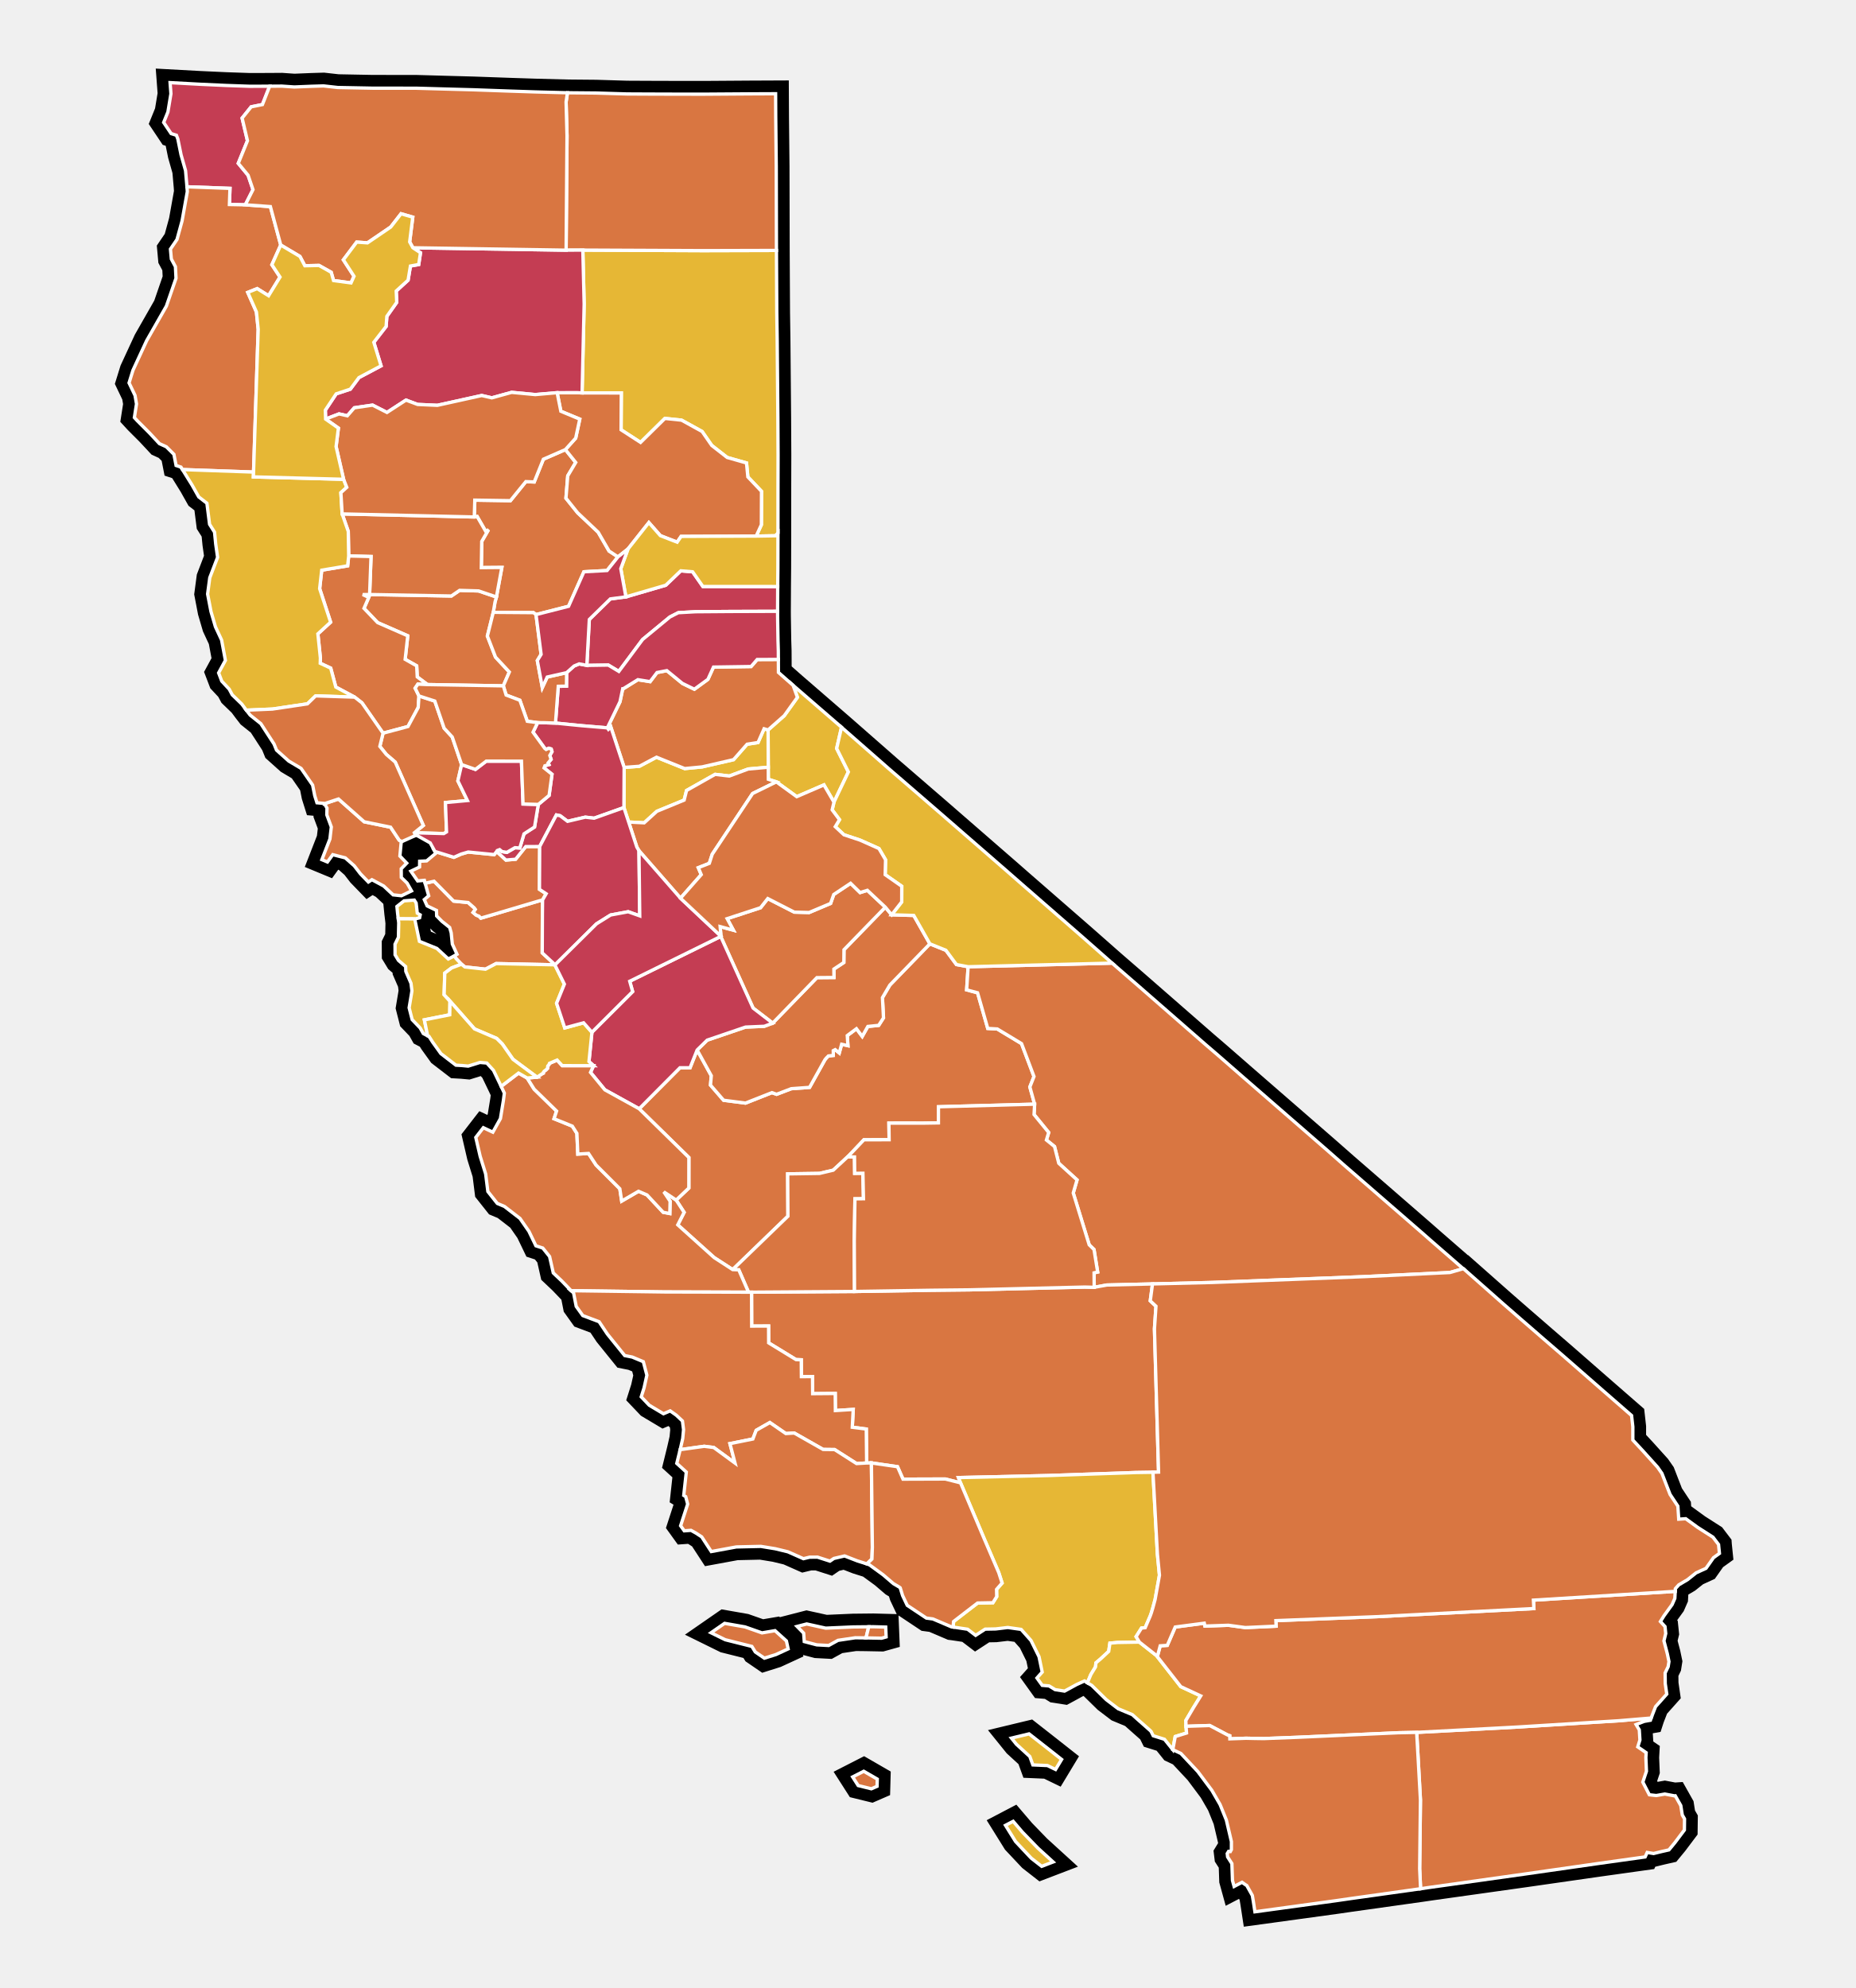
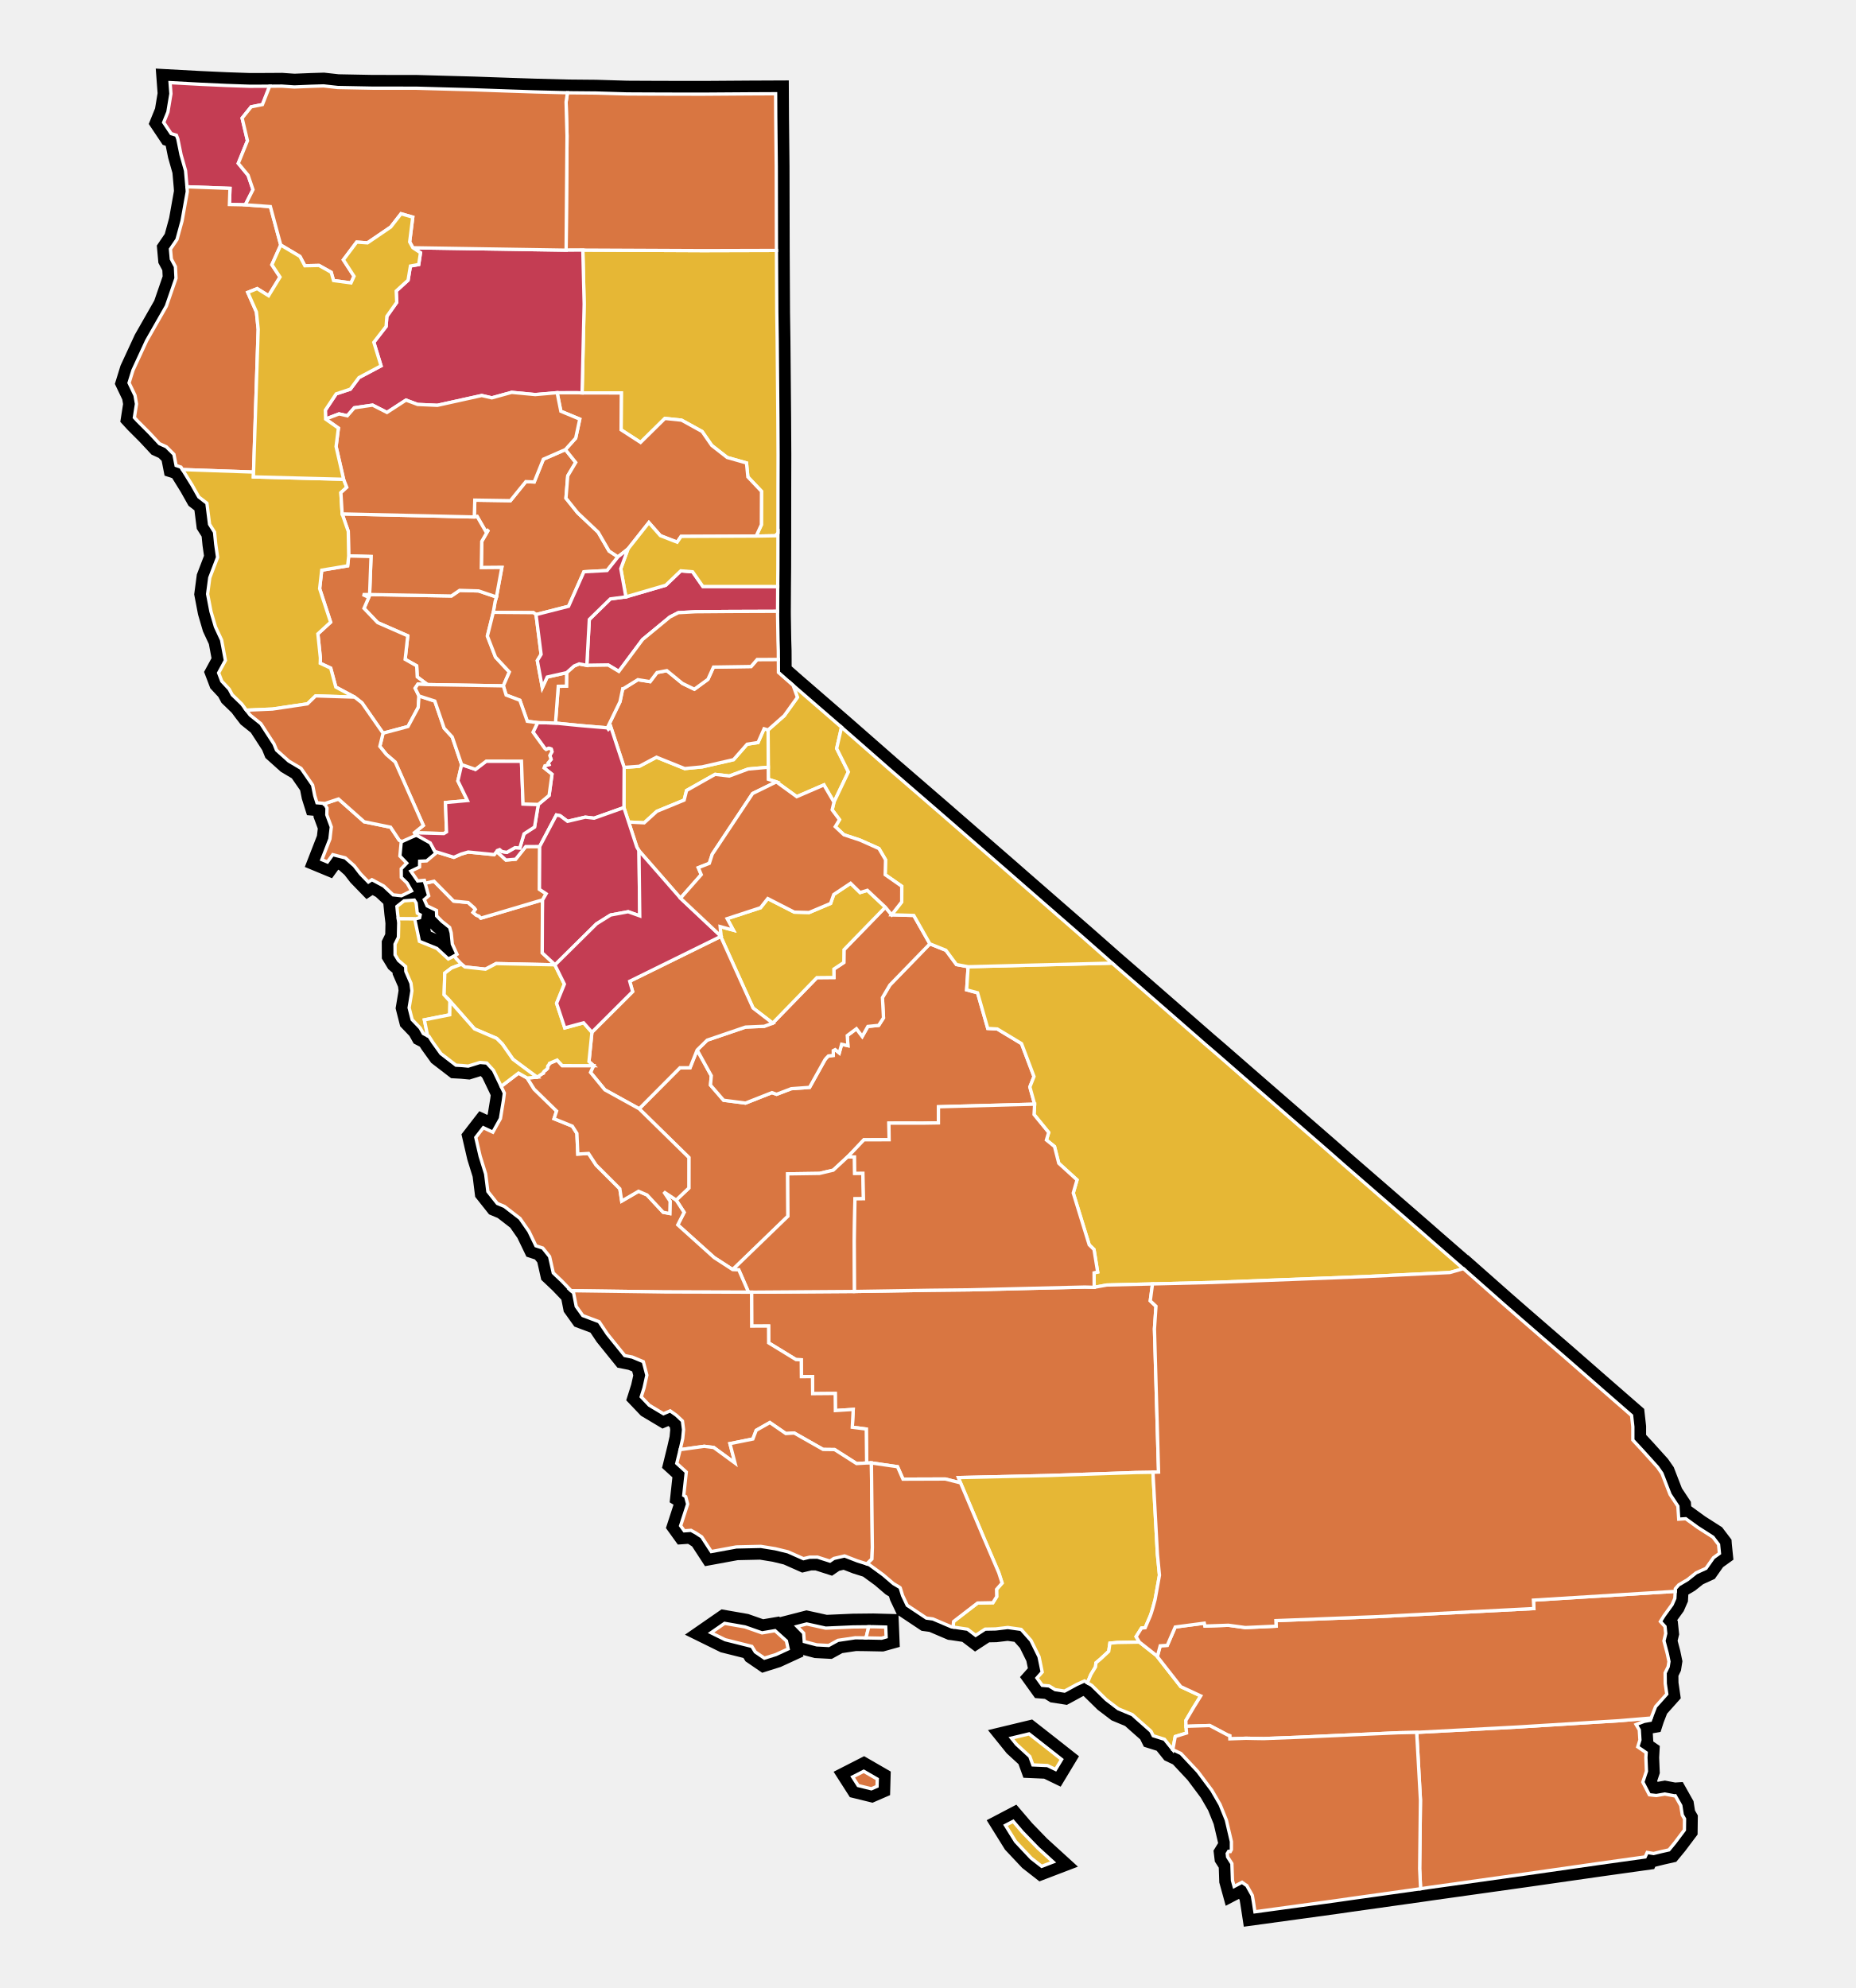
<svg xmlns="http://www.w3.org/2000/svg" id="cal-map" width="100%" height="100%" viewBox="0 0 700 750" version="1.1" xml:space="preserve" style="fill-rule:evenodd;clip-rule:evenodd;">
  <style type="text/css">
      svg#cal-map path#state-outline {
        fill: white;
        fill-rule: nonzero;
        stroke: black;
        stroke-width: 10px;
      }
      svg #county-boundaries path {
        fill-rule: nonzero;
        stroke: white;
        stroke-width: 1.25px;
      }
      svg path {
        fill: #bc3649;
      }
      /* default substantial */
      svg path.widespread {
        fill: #742a5c;
      }
      #alameda { fill: #d97641 !important; }
    #alpine { fill: #e6b735 !important; }
    #amador { fill: #e6b735 !important; }
    #butte { fill: #d97641 !important; }
    #calaveras { fill: #d97641 !important; }
    #colusa { fill: #d97641 !important; }
    #contra_costa { fill: #d97641 !important; }
    #del_norte { fill: #c43d53 !important; }
    #el_dorado { fill: #d97641 !important; }
    #fresno { fill: #d97641 !important; }
    #glenn { fill: #d97641 !important; }
    #humboldt { fill: #d97641 !important; }
    #imperial { fill: #d97641 !important; }
-     #inyo { fill: #d97641 !important; }
+     #inyo { fill: #e6b735 !important; }
    #kern { fill: #d97641 !important; }
    #kings { fill: #d97641 !important; }
    #lake { fill: #d97641 !important; }
    #lassen { fill: #e6b735 !important; }
    #los_angeles { fill: #e6b735 !important; }
    #madera { fill: #d97641 !important; }
    #marin { fill: #d97641 !important; }
-     #mariposa { fill: #d97641 !important; }
+     #mariposa { fill: #e6b735 !important; }
    #mendocino { fill: #e6b735 !important; }
-     #merced { fill: #c43d53 !important; }
+     #merced { fill: #d97641 !important; }
    #modoc { fill: #d97641 !important; }
    #mono { fill: #e6b735 !important; }
    #monterey { fill: #d97641 !important; }
    #napa { fill: #d97641 !important; }
    #nevada { fill: #c43d53 !important; }
    #orange { fill: #e6b735 !important; }
-     #placer { fill: #c43d53 !important; }
+     #placer { fill: #d97641 !important; }
    #plumas { fill: #d97641 !important; }
    #riverside { fill: #d97641 !important; }
    #sacramento { fill: #c43d53 !important; }
    #san_benito { fill: #d97641 !important; }
    #san_bernardino { fill: #d97641 !important; }
    #san_diego { fill: #d97641 !important; }
    #san_francisco { fill: #e6b735 !important; }
    #san_joaquin { fill: #c43d53 !important; }
    #san_luis_obispo { fill: #d97641 !important; }
    #san_mateo { fill: #e6b735 !important; }
    #santa_barbara { fill: #d97641 !important; }
    #santa_clara { fill: #e6b735 !important; }
    #santa_cruz { fill: #e6b735 !important; }
    #shasta { fill: #c43d53 !important; }
    #sierra { fill: #e6b735 !important; }
    #siskiyou { fill: #d97641 !important; }
    #solano { fill: #c43d53 !important; }
    #sonoma { fill: #d97641 !important; }
    #stanislaus { fill: #c43d53 !important; }
    #sutter { fill: #d97641 !important; }
    #tehama { fill: #d97641 !important; }
    #trinity { fill: #e6b735 !important; }
    #tulare { fill: #d97641 !important; }
    #tuolumne { fill: #d97641 !important; }
    #ventura { fill: #d97641 !important; }
    #yolo { fill: #d97641 !important; }
    #yuba { fill: #c43d53 !important; }
    
    </style>
  <g transform="matrix(1,0,0,1,48.6858,-223.786)">
    <g id="map-layers">
      <g id="land">
        <path id="state-outline" d="M244.715,445.062L244.665,454.412L244.675,456.227L244.823,465.394L244.944,469.296L244.987,477.464L250.519,482.332L268.692,498.068L268.793,498.157L283.514,511.061L286.365,513.566L293.401,519.641L305.472,530.072L331.622,552.808L335.865,556.527L359.777,577.365L370.864,587.136L379.886,594.95L405.955,617.709L410.726,621.808L420.616,630.437L451.77,657.523L458.56,663.496L475.866,678.516L488.258,689.278L491.093,691.773L503.33,702.423L503.434,702.417L518.373,715.624L524.652,721.099L533.706,728.956L541.012,735.265L556.02,748.381L566.848,757.813L567.326,762.061L567.323,767.067L571.074,771.109L576.665,777.307L578.303,779.66L581.365,787.566L584.314,792.018L584.635,796.915L587.286,796.74L591.763,799.996L597.557,803.705L599.665,806.478L599.678,806.659L600,809.826L597.76,811.436L594.932,815.453L591.199,817.16L587.948,819.744L584.653,821.69L583.357,823.141L583.315,824.146L583.166,826.798L582.14,829.143L579.09,833.348L577.729,835.531L579.459,837.425L579.734,840.05L579.054,842.827L580.33,847.667L580.951,850.634L580.645,852.568L579.505,854.92L579.546,858.928L580.123,862.902L575.897,867.637L574.227,871.936L573.956,872.773L571.608,873.194L568.553,874.386L569.757,876.408L569.994,880.223L569.182,882.826L572.344,885.001L572.242,886.831L572.457,892.015L571.087,896.113L573.551,900.885L576.172,901.177L579.389,900.609L583.011,901.291L583.335,901.27L585.417,904.968L585.97,908.49L586.827,909.986L586.772,914.187L583.165,918.981L580.942,921.678L578.153,922.31L575.151,923.046L572.732,922.649L571.966,924.339L554.801,926.743L526.504,930.801L490.931,935.798L487.253,936.337L460.624,940.079L455.318,940.848L441.232,942.782L424.753,945.041L424.183,941.324L423.769,938.878L421.676,935.125L421.119,934.78L419.892,933.912L416.901,935.475L416.279,933.218L416.058,926.847L414.451,924.351L414.299,923.081L414.813,922.243L415.467,922.311L415.875,921.568L415.879,918.562L414.607,913.139L413.972,910.428L411.607,904.589L408.506,899.229L403.194,892.12L396.826,885.313L393.762,883.862L390.625,879.953L386.385,878.624L385.583,877.009L385.25,876.655L380.169,872.161L378.513,870.661L373.184,868.444L368.686,865.017L363.177,859.612L361.543,858.653L360.452,857.952L357.482,859.301L354.518,860.92L352.929,861.777L349.374,861.224L348.394,860.61L347.088,859.821L344.509,859.607L342.516,856.831L344.503,854.604L343.302,848.809L340.278,842.691L336.552,838.496L331.515,837.782L326.931,838.328L322.978,838.403L319.387,840.743L316.353,838.433L310.89,837.617L310.248,837.537L303.258,834.556L300.797,834.23L293.578,829.423L291.822,825.719L290.931,822.821L290.608,822.553L288.354,821.218L284.48,817.903L279.328,814.144L278.367,813.791L274.738,812.648L269.935,810.787L265.903,811.733L264.423,812.745L259.733,811.238L256.756,811.259L254.421,811.821L248.558,809.221L243.77,808.065L238.348,807.179L229.106,807.389L219.651,809.128L216.039,803.585L213.81,802.131L212.006,801.13L209.459,801.309L208.082,799.398L210.744,791.224L210.005,788.406L209.265,787.951L210.228,779.14L206.64,775.864L207.916,770.688L208.872,766.511L209.193,763.15L208.776,759.88L206.463,757.696L204.15,756.057L201.62,757.14L196.262,753.944L193.224,750.753L194.289,747.398L195.359,742.589L194.014,737.498L189.826,735.754L186.997,735.194L180.443,727.074L177.334,722.422L171.179,720.105L168.699,716.633L167.699,711.54L166.767,710.715L163.252,707.05L160.048,704.022L158.653,697.834L156.084,694.629L153.49,693.783L150.849,688.305L147.478,683.453L141.617,678.928L138.933,677.801L135.366,673.301L134.532,666.663L132.459,660.005L130.812,652.9L133.658,649.222L137.248,650.91L140.109,645.777L141.237,638.895L141.583,636.177L140.383,633.62L137.484,627.589L134.954,624.828L132.387,624.608L127.944,625.989L125.582,625.769L123.322,625.639L117.642,621.273L114.538,616.95L113.143,614.746L112.633,614.554L111.007,613.706L109.818,611.595L106.804,608.45L105.665,603.979L106.482,599.095L106.718,597.557L106.366,594.736L104.414,590.249L104.349,588.433L101.641,586.107L100.359,583.992L100.343,579.999L101.623,577.394L101.739,571.951L101.568,570.405L101.308,568.312L101.057,565.765L103.747,563.644L107.616,563.361L108.306,564.464L108.737,568.285L109.844,568.942L109.619,570.026L107.981,570.447L107.776,570.534L109.544,578.919L116.122,581.586L120.437,585.567L122.703,584.428L123.734,583.81L121.965,579.968L121.53,575.695L120.954,573.688L118.043,571.367L116.045,569.334L115.982,567.245L112.454,565.545L111.382,563.164L113.036,561.744L111.706,556.999L111.423,555.905L108.88,556.127L106.316,552.444L109.594,550.877L109.637,548.7L111.058,548.637L112.276,548.571L115.779,545.643L115.385,545L113.623,541.79L108.417,538.874L108.111,538.959L102.9,541.301L102.697,541.296L102.176,546.731L104.755,549.417L102.682,551.552L102.714,554.819L104.903,556.953L106.569,559.891L102.771,561.718L99.627,561.378L96.043,558.032L91.628,555.662L90.288,556.538L87.315,553.472L84.954,550.419L81.58,547.431L76.846,546.22L74.846,548.982L72.74,548.109L75.785,540.293L76.309,535.768L74.61,531.185L74.677,528.645L73.711,526.985L73.713,526.895L70.892,526.637L70.056,523.982L69.258,519.966L64.897,513.67L60.242,510.903L55.633,506.771L54.696,504.473L49.706,496.783L45.69,493.569L44.244,491.706L42.514,489.379L38.918,485.9L37.786,483.774L34.982,480.773L33.788,477.644L36.352,472.919L34.915,465.242L32.592,460.257L30.899,454.476L29.638,447.892L30.453,441.745L33.408,434.037L32.69,429.016L32.252,424.549L30.375,421.576L29.372,413.636L26.292,411.254L23.787,406.8L20.154,400.94L19.597,400.011L17.745,399.395L16.92,395.183L14.072,392.347L11.458,391.154L7.68,387.096L3.14,382.548L2.011,381.32L2.813,376.172L2.257,372.967L-0,368.237L1.473,363.48L6.632,352.326L14.089,339.257L17.714,328.758L17.495,324.384L15.954,321.504L15.614,317.762L18.086,314.128L20.006,307.106L21.977,296.082L21.853,294.257L21.314,288.14L19.613,282.159L18.399,276.195L17.875,274.809L15.876,274.185L13.059,269.976L14.659,266.034L15.797,259.16L15.483,254.959L26.878,255.58L36.649,256.028L45.561,256.336L53.045,256.31L57.651,256.275L62.341,256.602L68.776,256.338L73.384,256.198L78.738,256.801L91.967,257.053L108.269,257.064L119.77,257.387L129.929,257.663L143.729,258.153L153.026,258.46L165.392,258.783L165.871,258.787L176.131,258.88L187.827,259.233L196.265,259.274L206.429,259.305L216.69,259.316L234.045,259.196L243.922,259.153L243.968,267.887L244.165,286.624L244.237,318.264L244.361,341.531L244.515,352.07L244.77,381.229L244.846,395.488L244.814,407.838L244.806,424.908L244.778,438.162L244.715,445.062ZM279.053,837.511L280.762,837.492L285.464,837.619L285.616,841.345L283.911,841.821L278.03,841.705L273.968,841.657L267.456,842.628L263.944,844.568L259.45,844.331L254.736,843.091L254.501,839.91L252.028,837.381L255.653,836.448L262.821,838.03L273.179,837.573L279.053,837.511ZM272.987,894.156L277.172,892.02L282.275,894.967L282.199,897.698L280.05,898.633L275.07,897.411L272.987,894.156ZM224.684,836.212L232.376,837.56L238.793,839.811L243.704,838.972L247.999,842.86L248.658,845.857L244.068,847.972L239.686,849.356L236.253,847.004L234.963,844.917L224.906,842.394L219.56,839.762L224.684,836.212ZM332.899,879.51L339.539,877.914L346.662,883.49L351.821,887.557L349.537,891.343L346.483,889.865L340.978,889.624L339.831,886.463L334.777,881.837L332.899,879.51ZM333.539,910.901L336.978,914.928L342.853,920.994L348.612,926.239L344.307,927.885L340.332,924.783L334.453,918.532L330.646,912.416L333.539,910.901Z" />
      </g>
      <g id="county-boundaries">
        <path id="alameda" d="M111.706,556.999L115.071,556.247L122.453,563.733L127.934,564.28L130.24,566.314L130.638,566.864L129.805,568.031L131.01,569.048L132.022,569.427L132.723,570.164L137.732,568.697L154.68,563.657L156.006,563.309L155.945,568.662L155.882,583.27L160.732,587.769L160.63,587.768L138.48,587.311L134.465,589.429L126.716,588.58L125.405,587.559L123.4,585.438L122.703,584.428L123.734,583.81L121.965,579.968L121.53,575.695L120.954,573.688L118.043,571.367L116.045,569.334L115.982,567.245L112.454,565.545L111.382,563.164L113.036,561.744L111.706,556.999Z" />
        <path id="alpine" d="M241.17,517.775L241.086,499.173L247.18,493.787L252.15,486.859L250.519,482.332L268.692,498.068L268.793,498.157L266.96,506.161L271.375,515.011L265.94,526.407L262.15,519.907L251.896,524.339L244.199,518.758L241.17,517.775Z" />
        <path id="amador" d="M186.779,513.3L192.52,512.875L198.975,509.452L209.634,513.742L216.18,513.112L228.054,510.378L233.169,504.557L237.288,503.908L239.577,498.726L241.086,499.173L241.15,513.238L233.6,513.902L226.456,516.551L221.115,515.923L210.329,522.001L209.417,525.629L199.109,529.87L194.343,534.207L188.482,533.907L186.694,528.453L186.779,513.3Z" />
        <path id="butte" d="M164.619,393.395L168.512,398.246L165.506,403.302L164.831,411.741L169.226,417.23L176.981,424.559L181.092,431.67L184.449,433.87L180.347,439.018L171.605,439.495L165.819,452.514L153.537,455.649L152.55,454.91L137.412,454.795L138.068,450.901L138.593,449.003L140.645,437.866L132.9,437.93L133.058,428.036L135.604,423.627L134.602,424.338L131.328,418.656L130.237,418.819L130.441,412.466L143.876,412.671L149.699,405.484L152.854,405.615L156.309,397.028L164.619,393.395Z" />
        <path id="calaveras" d="M188.482,533.907L194.343,534.207L199.109,529.87L209.417,525.629L210.329,522.001L221.115,515.923L226.456,516.551L233.6,513.902L241.15,513.238L241.17,517.775L244.199,518.758L235.243,523.152L220.025,546.049L218.912,549.497L214.755,551.131L215.87,553.762L208.044,562.647L192.375,544.724L191.571,543.359L188.482,533.907Z" />
        <path id="colusa" d="M90.751,448.075L121.586,448.632L124.707,446.509L131.865,446.72L138.593,449.003L138.068,450.901L137.412,454.795L135.182,463.748L138.256,471.691L143.475,477.303L141.199,482.535L112.571,482.05L108.724,479.159L108.509,474.979L104.161,472.528L105.149,463.652L93.788,458.679L88.634,453.29L90.427,449.157L88.163,448.103L90.751,448.075Z" />
        <path id="contra_costa" d="M115.385,545L122.54,547.218L125.298,545.995L127.945,545.223L137.758,546.193L138.687,545.027L142.188,548.253L145.841,547.94L149.651,543.179L154.917,543.152L154.832,559.303L157.353,560.965L156.006,563.309L154.68,563.657L137.732,568.697L132.723,570.164L132.022,569.427L131.01,569.048L129.805,568.031L130.638,566.864L130.24,566.314L127.934,564.28L122.453,563.733L115.071,556.247L111.706,556.999L111.423,555.905L108.88,556.127L106.316,552.444L109.594,550.877L109.637,548.7L111.058,548.637L112.276,548.571L115.779,545.643L115.385,545Z" />
        <path id="del_norte" d="M15.483,254.959L26.878,255.58L36.649,256.028L45.561,256.336L53.045,256.31L50.324,263.231L46.068,264.091L42.656,268.345L44.675,276.878L41.203,285.404L44.912,289.898L46.759,295.328L43.859,301.053L37.862,300.938L38.074,294.85L21.853,294.257L21.314,288.14L19.613,282.159L18.399,276.195L17.875,274.809L15.876,274.185L13.059,269.976L14.659,266.034L15.797,259.16L15.483,254.959Z" />
        <path id="el_dorado" d="M180.437,498.378L185.215,488.516L186.245,483.622L186.446,483.623L191.969,480.203L196.569,480.949L199.182,477.509L202.884,476.794L208.777,481.617L213.279,483.8L218.385,480.08L220.483,475.45L234.678,475.24L236.967,472.599L244.961,472.563L244.987,477.464L250.519,482.332L252.15,486.859L247.18,493.787L241.086,499.173L239.577,498.726L237.288,503.908L233.169,504.557L228.054,510.378L216.18,513.112L209.634,513.742L198.975,509.452L192.52,512.875L186.779,513.3L181.745,498.023L180.835,498.925L180.437,498.378Z" />
        <path id="fresno" d="M214.318,619.908L219.664,629.617L219.357,633.157L224.306,638.869L232.554,639.941L242.534,636L244.288,636.627L249.838,634.509L256.734,634.009L262.516,623.619L263.025,622.979L263.84,622.156L265.688,621.958L265.671,620.143L266.387,619.774L267.939,621.03L268.833,617.754L271.199,618.276L270.956,614.467L274.417,611.89L276.603,614.771L278.715,611.027L282.812,610.615L284.622,607.78L284.22,600.162L287.024,595.408L302.117,579.855L308.174,582.297L312.146,587.673L316.552,588.501L315.997,597.224L320.11,598.327L323.957,611.774L327.552,611.975L336.702,617.498L341.402,629.918L339.844,633.857L341.641,640.351L305.357,641.333L305.352,647.414L299.262,647.509L294.203,647.492L286.667,647.503L286.747,653.764L277.239,653.787L272.637,658.646L271.101,660.204L265.662,665.247L260.494,666.471L248.479,666.644L248.571,682.618L227.73,702.76L220.741,698.23L207.012,685.878L209.409,681.162L206.406,676.528L211.184,671.996L211.196,660.47L192.447,642.087L207.837,626.616L211.642,626.621L214.318,619.908Z" />
        <path id="glenn" d="M80.398,417.667L130.237,418.819L131.328,418.656L134.602,424.338L135.604,423.627L133.058,428.036L132.9,437.93L140.645,437.866L138.593,449.003L131.865,446.72L124.707,446.509L121.586,448.632L90.751,448.075L91.293,433.741L82.862,433.533L82.702,424.266L80.398,417.667Z" />
        <path id="humboldt" d="M21.853,294.257L38.074,294.85L37.862,300.938L43.859,301.053L53.322,301.728L57.227,316.222L53.885,323.665L56.948,328.308L52.638,335.355L48.341,332.67L44.788,334.099L48.053,341.48L48.718,348.048L46.966,401.882L20.154,400.94L19.597,400.011L17.745,399.395L16.92,395.183L14.072,392.347L11.458,391.154L7.68,387.096L3.14,382.548L2.011,381.32L2.813,376.172L2.257,372.967L-0,368.237L1.473,363.48L6.632,352.326L14.089,339.257L17.714,328.758L17.495,324.384L15.954,321.504L15.614,317.762L18.086,314.128L20.006,307.106L21.977,296.082L21.853,294.257Z" />
        <path id="imperial" d="M485.775,877.348L523.41,875.355L561.992,872.964L574.227,871.936L573.956,872.773L571.608,873.194L568.553,874.386L569.757,876.408L569.994,880.223L569.182,882.826L572.344,885.001L572.242,886.831L572.457,892.015L571.087,896.113L573.551,900.885L576.172,901.177L579.389,900.609L583.011,901.291L583.335,901.27L585.417,904.968L585.97,908.49L586.827,909.986L586.772,914.187L583.165,918.981L580.942,921.678L578.153,922.31L575.151,923.046L572.732,922.649L571.966,924.339L554.801,926.743L526.504,930.801L490.931,935.798L487.253,936.337L486.898,928.785L487.197,902.883L485.775,877.348Z" />
        <path id="inyo" d="M316.552,588.501L370.864,587.136L379.886,594.95L405.955,617.709L410.726,621.808L420.616,630.437L451.77,657.523L458.56,663.496L475.866,678.516L488.258,689.278L491.093,691.773L503.33,702.423L498.281,703.864L466.262,705.403L408.769,707.609L386.117,708.167L368.893,708.577L364.111,709.433L364.07,703.985L365.419,703.677L364.044,695.177L362.226,693.409L356.21,673.861L357.64,668.922L350.747,662.649L349.144,656.333L346.086,653.864L346.949,651.03L341.421,644.26L341.641,640.351L339.844,633.857L341.402,629.918L336.702,617.498L327.552,611.975L323.957,611.774L320.11,598.327L315.997,597.224L316.552,588.501Z" />
        <path id="kern" d="M234.848,711.275L273.693,711.012L302.302,710.553L317.025,710.396L360.557,709.345L364.111,709.433L368.893,708.577L386.117,708.167L385.267,714.551L387.421,716.575L386.846,725.131L388.397,779.149L386.283,779.214L379.832,779.314L346.96,780.448L312.914,781.226L313.689,783.212L307.951,781.764L291.979,781.819L289.908,777.122L280.064,775.697L278.268,775.717L278.127,762.91L272.85,762.239L273.203,755.513L266.47,755.941L266.412,749.493L257.896,749.562L257.848,743.114L253.647,743.144L253.605,736.787L251.611,736.709L241.302,730.408L241.274,724.052L234.89,724.076L234.848,711.275Z" />
        <path id="kings" d="M227.73,702.76L248.571,682.618L248.479,666.644L260.494,666.471L265.662,665.247L271.101,660.204L273.689,660.269L273.753,666.44L276.86,666.407L277.069,676.026L273.852,676.06L273.601,691.948L273.693,711.012L234.848,711.275L233.699,711.279L230.024,702.846L227.73,702.76Z" />
        <path id="lake" d="M82.862,433.533L91.293,433.741L90.751,448.075L88.163,448.103L90.427,449.157L88.634,453.29L93.788,458.679L105.149,463.652L104.161,472.528L108.509,474.979L108.724,479.159L112.571,482.05L108.969,481.887L107.936,483.409L109.379,486.343L109.091,490.694L105.229,497.876L95.83,500.393L87.867,488.95L85.113,486.794L77.995,482.982L76.08,475.85L72.128,474.018L72.183,472.022L71.234,462.917L76.043,458.508L71.903,445.865L72.691,438.894L82.47,437.246L82.862,433.533Z" />
        <path id="lassen" d="M171.194,318.135L216.688,318.338L244.237,318.264L244.361,341.531L244.515,352.07L244.77,381.229L244.846,395.488L244.814,407.838L244.806,424.908L243.92,425.911L236.592,426.035L238.555,421.76L238.602,409.139L233.451,403.71L232.941,398.444L225.648,396.373L219.835,391.839L216.195,386.572L208.437,382.297L202.153,381.647L192.979,390.695L185.629,385.934L185.712,372.037L170.911,372.018L171.694,338.499L171.194,318.135Z" />
        <path id="los_angeles" d="M332.899,879.51L339.539,877.914L346.662,883.49L351.821,887.557L349.537,891.343L346.483,889.865L340.978,889.624L339.831,886.463L334.777,881.837L332.899,879.51ZM333.539,910.901L336.978,914.928L342.853,920.994L348.612,926.239L344.307,927.885L340.332,924.783L334.453,918.532L330.646,912.416L333.539,910.901ZM313.689,783.212L312.914,781.226L346.96,780.448L379.832,779.314L386.283,779.214L387.964,810.163L388.737,818.051L387.095,827.195L386.231,830.405L385.648,832.332L385.253,833.435L383.354,837.858L381.968,837.989L379.923,841.232L381.16,843.289L372.924,843.431L370.042,843.692L369.591,846.797L366.561,849.607L364.779,851.109L364.605,852.66L362.857,855.526L361.543,858.653L360.452,857.952L357.482,859.301L354.518,860.92L352.929,861.777L349.374,861.224L348.394,860.61L347.088,859.821L344.509,859.607L342.516,856.831L344.503,854.604L343.302,848.809L340.278,842.691L336.552,838.496L331.515,837.782L326.931,838.328L322.978,838.403L319.387,840.743L316.353,838.433L310.89,837.617L311.069,835.523L316.127,831.617L320.126,828.545L325.885,828.437L327.333,826.135L327.28,823.409L329.363,821.004L328.115,817.119L322.659,804.407L313.689,783.212Z" />
        <path id="madera" d="M242.82,609.774L259.497,592.61L265.934,592.555L265.906,589.38L269.66,586.894L269.715,582.085L285.321,566.03L287.698,568.902L296.045,569.149L302.117,579.855L287.024,595.408L284.22,600.162L284.622,607.78L282.812,610.615L278.715,611.027L276.603,614.771L274.417,611.89L270.956,614.467L271.199,618.276L268.833,617.754L267.939,621.03L266.387,619.774L265.671,620.143L265.688,621.958L263.84,622.156L263.025,622.979L262.516,623.619L256.734,634.009L249.838,634.509L244.288,636.627L242.534,636L232.554,639.941L224.306,638.869L219.357,633.157L219.664,629.617L214.318,619.908L218.117,616.188L232.574,611.266L239.648,610.968L242.82,609.774Z" />
        <path id="marin" d="M73.711,526.985L79.009,525.219L88.699,533.81L98.666,535.854L101.899,540.735L102.9,541.301L102.697,541.296L102.176,546.731L104.755,549.417L102.682,551.552L102.714,554.819L104.903,556.953L106.569,559.891L102.771,561.718L99.627,561.378L96.043,558.032L91.628,555.662L90.288,556.538L87.315,553.472L84.954,550.419L81.58,547.431L76.846,546.22L74.846,548.982L72.74,548.109L75.785,540.293L76.309,535.768L74.61,531.185L74.677,528.645L73.711,526.985Z" />
        <path id="mariposa" d="M285.321,566.03L269.715,582.085L269.66,586.894L265.906,589.38L265.934,592.555L259.497,592.61L242.82,609.774L235.42,604.088L223.202,577.077L223.304,576.986L222.994,573.357L227.986,574.71L225.637,570.36L238.239,566.241L240.969,562.782L250.961,567.899L256.557,568.043L264.664,564.619L265.854,561.251L272.211,557.016L275.802,560.516L278.536,559.669L285.321,566.03Z" />
        <path id="mendocino" d="M20.154,400.94L46.966,401.882L46.907,403.697L80.935,404.602L82.14,407.631L79.915,409.662L80.398,417.667L82.702,424.266L82.862,433.533L82.47,437.246L72.691,438.894L71.903,445.865L76.043,458.508L71.234,462.917L72.183,472.022L72.128,474.018L76.08,475.85L77.995,482.982L85.113,486.794L70.389,486.318L67.296,489.318L54.094,491.29L44.244,491.706L42.514,489.379L38.918,485.9L37.786,483.774L34.982,480.773L33.788,477.644L36.352,472.919L34.915,465.242L32.592,460.257L30.899,454.476L29.638,447.892L30.453,441.745L33.408,434.037L32.69,429.016L32.252,424.549L30.375,421.576L29.372,413.636L26.292,411.254L23.787,406.8L20.154,400.94Z" />
        <path id="merced" d="M174.625,613.212L189.985,597.884L188.88,593.976L223.202,577.077L235.42,604.088L242.82,609.774L239.648,610.968L232.574,611.266L218.117,616.188L214.318,619.908L211.642,626.621L207.837,626.616L192.447,642.087L179.502,634.935L174.096,628.362L175.246,625.83L173.511,624.274L174.625,613.212Z" />
        <path id="modoc" d="M165.392,258.783L165.871,258.787L176.131,258.88L187.827,259.233L196.265,259.274L206.429,259.305L216.69,259.316L234.045,259.196L243.922,259.153L243.968,267.887L244.165,286.624L244.237,318.264L216.688,318.338L171.194,318.135L164.888,318.166L165.228,274.975L164.877,262.235L165.392,258.783Z" />
        <path id="mono" d="M265.94,526.407L271.375,515.011L266.96,506.161L268.793,498.157L283.514,511.061L286.365,513.566L293.401,519.641L305.472,530.072L331.622,552.808L335.865,556.527L359.777,577.365L370.864,587.136L316.552,588.501L312.146,587.673L308.174,582.297L302.117,579.855L296.045,569.149L287.698,568.902L291.497,564.042L291.517,558.143L285.266,553.78L285.397,548.152L282.913,543.919L275.788,540.735L269.695,538.712L266.429,535.658L268.022,533.011L265.26,529.317L265.94,526.407Z" />
        <path id="monterey" d="M140.383,633.62L146.935,628.625L150.204,630.481L152.83,634.687L161.295,642.948L160.336,645.842L167.225,648.632L168.957,651.37L169.302,659.178L173.339,658.939L176.203,663.318L185.157,672.271L185.857,676.904L192.204,673.215L195.414,674.59L201.516,681.145L204.007,681.605L204.122,676.977L201.745,673.431L206.406,676.528L209.409,681.162L207.012,685.878L220.741,698.23L227.73,702.76L230.024,702.846L233.699,711.279L202.059,711.194L166.767,710.715L163.252,707.05L160.048,704.022L158.653,697.834L156.084,694.629L153.49,693.783L150.849,688.305L147.478,683.453L141.617,678.928L138.933,677.801L135.366,673.301L134.532,666.663L132.459,660.005L130.812,652.9L133.658,649.222L137.248,650.91L140.109,645.777L141.237,638.895L141.583,636.177L140.383,633.62Z" />
        <path id="napa" d="M95.83,500.393L105.229,497.876L109.091,490.694L109.379,486.343L115.355,488.276L118.876,498.508L121.93,501.83L125.471,512.239L124.055,518.386L127.661,525.798L119.369,526.561L119.774,537.64L118.751,538.256L107.626,537.95L111.019,535.205L100.416,511.297L97.057,508.408L94.611,505.358L95.83,500.393Z" />
        <path id="nevada" d="M187.44,448.957L202.472,444.572L208.146,439.137L212.614,439.506L216.486,445.045L244.715,445.062L244.665,454.412L242.873,454.421L226.742,454.476L213.697,454.575L207.224,454.93L204.033,456.557L193.736,465.054L184.783,477.079L180.799,474.693L172.701,474.814L173.642,457.485L181.566,449.738L187.44,448.957Z" />
        <path id="orange" d="M381.16,843.289L387.956,848.637L387.961,848.819L396.782,860.102L404.304,863.59L401.65,867.863L398.693,872.874L398.762,875.056L398.951,877.599L394.686,878.917L393.762,883.862L390.625,879.953L386.385,878.624L385.583,877.009L385.25,876.655L380.169,872.161L378.513,870.661L373.184,868.444L368.686,865.017L363.177,859.612L361.543,858.653L362.857,855.526L364.605,852.66L364.779,851.109L366.561,849.607L369.591,846.797L370.042,843.692L372.924,843.431L381.16,843.289Z" />
        <path id="placer" d="M165.077,477.558L167.9,475.044L169.807,474.244L172.701,474.814L180.799,474.693L184.783,477.079L193.736,465.054L204.033,456.557L207.224,454.93L213.697,454.575L226.742,454.476L242.873,454.421L244.665,454.412L244.675,456.227L244.823,465.394L244.944,469.296L244.961,472.563L236.967,472.599L234.678,475.24L220.483,475.45L218.385,480.08L213.279,483.8L208.777,481.617L202.884,476.794L199.182,477.509L196.569,480.949L191.969,480.203L186.446,483.623L186.245,483.622L185.215,488.516L180.437,498.378L170.905,497.578L166.792,497.178L160.876,496.574L161.923,482.7L165.027,482.64L165.077,477.558Z" />
        <path id="plumas" d="M161.501,371.927L169.049,371.911L170.911,372.018L185.712,372.037L185.629,385.934L192.979,390.695L202.153,381.647L208.437,382.297L216.195,386.572L219.835,391.839L225.648,396.373L232.941,398.444L233.451,403.71L238.602,409.139L238.555,421.76L236.592,426.035L208.267,426.156L206.777,428.332L200.444,425.865L196.105,420.947L188.235,430.896L184.449,433.87L181.092,431.67L176.981,424.559L169.226,417.23L164.831,411.741L165.506,403.302L168.512,398.246L164.619,393.395L168.498,389.073L170.038,381.912L162.899,378.936L161.501,371.927Z" />
        <path id="riverside" d="M387.956,848.637L389.014,844.693L391.685,844.52L394.679,837.604L405.644,836.157L405.894,837.24L414.758,836.937L421.098,837.803L422.06,837.768L432.737,837.28L432.657,835.19L470.664,833.702L529.99,830.635L529.814,827.458L583.315,824.146L583.166,826.798L582.14,829.143L579.09,833.348L577.729,835.531L579.459,837.425L579.734,840.05L579.054,842.827L580.33,847.667L580.951,850.634L580.645,852.568L579.505,854.92L579.546,858.928L580.123,862.902L575.897,867.637L574.227,871.936L561.992,872.964L523.41,875.355L485.775,877.348L478.882,877.487L440.911,879.198L428.106,879.688L424.548,879.636L421.421,879.567L415.288,879.784L415.247,878.602L414.703,878.439L414.155,878.185L407.686,874.764L398.762,875.056L398.693,872.874L401.65,867.863L404.304,863.59L396.782,860.102L387.961,848.819L387.956,848.637Z" />
        <path id="sacramento" d="M154.394,527.266L158.469,523.864L159.564,515.89L156.569,513.498L156.88,512.684L158.395,512.247L158.1,511.609L159.222,510.26L158.735,508.803L159.555,507.36L159.264,506.358L158.362,506.076L157.351,506.519L156.853,506.15L152.402,500.018L154.152,496.409L156.661,496.438L160.876,496.574L166.792,497.178L170.905,497.578L180.437,498.378L180.835,498.925L181.745,498.023L186.779,513.3L186.694,528.453L175.454,532.461L172.123,532.071L165.438,533.645L162.629,531.53L161.218,531.243L154.917,543.152L149.651,543.179L145.841,547.94L142.188,548.253L138.687,545.027L138.895,544.667L139.812,544.318L140.713,545.056L142.532,545.354L145.595,543.581L147.416,543.695L149.003,538.362L152.98,535.779L154.394,527.266Z" />
        <path id="san_benito" d="M150.204,630.481L153.913,630.163L155.779,628.913L156.296,628.647L156.299,628.375L156.613,627.924L157.235,627.477L157.859,626.849L157.972,625.943L158.388,625.493L158.599,624.951L161.49,623.711L163.422,625.817L175.246,625.83L174.096,628.362L179.502,634.935L192.447,642.087L211.196,660.47L211.184,671.996L206.406,676.528L201.745,673.431L204.122,676.977L204.007,681.605L201.516,681.145L195.414,674.59L192.204,673.215L185.857,676.904L185.157,672.271L176.203,663.318L173.339,658.939L169.302,659.178L168.957,651.37L167.225,648.632L160.336,645.842L161.295,642.948L152.83,634.687L150.204,630.481Z" />
        <path id="san_bernardino" d="M386.283,779.214L388.397,779.149L386.846,725.131L387.421,716.575L385.267,714.551L386.117,708.167L408.769,707.609L466.262,705.403L498.281,703.864L503.33,702.423L503.434,702.417L518.373,715.624L524.652,721.099L533.706,728.956L541.012,735.265L556.02,748.381L566.848,757.813L567.326,762.061L567.323,767.067L571.074,771.109L576.665,777.307L578.303,779.66L581.365,787.566L584.314,792.018L584.635,796.915L587.286,796.74L591.763,799.996L597.557,803.705L599.665,806.478L599.678,806.659L600,809.826L597.76,811.436L594.932,815.453L591.199,817.16L587.948,819.744L584.653,821.69L583.357,823.141L583.315,824.146L529.814,827.458L529.99,830.635L470.664,833.702L432.657,835.19L432.737,837.28L422.06,837.768L421.098,837.803L414.758,836.937L405.894,837.24L405.644,836.157L394.679,837.604L391.685,844.52L389.014,844.693L387.956,848.637L381.16,843.289L379.923,841.232L381.968,837.989L383.354,837.858L385.253,833.435L385.648,832.332L386.231,830.405L387.095,827.195L388.737,818.051L387.964,810.163L386.283,779.214Z" />
        <path id="san_diego" d="M393.762,883.862L394.686,878.917L398.951,877.599L398.762,875.056L407.686,874.764L414.155,878.185L414.703,878.439L415.247,878.602L415.288,879.784L421.421,879.567L424.548,879.636L428.106,879.688L440.911,879.198L478.882,877.487L485.775,877.348L487.197,902.883L486.898,928.785L487.253,936.337L460.624,940.079L455.318,940.848L441.232,942.782L424.753,945.041L424.183,941.324L423.769,938.878L421.676,935.125L421.119,934.78L419.892,933.912L416.901,935.475L416.279,933.218L416.058,926.847L414.451,924.351L414.299,923.081L414.813,922.243L415.467,922.311L415.875,921.568L415.879,918.562L414.607,913.139L413.972,910.428L411.607,904.589L408.506,899.229L403.194,892.12L396.826,885.313L393.762,883.862Z" />
        <path id="san_francisco" d="M107.981,570.447L101.568,570.405L101.308,568.312L101.057,565.765L103.747,563.644L107.616,563.361L108.306,564.464L108.737,568.285L109.844,568.942L109.619,570.026L107.981,570.447Z" />
        <path id="san_luis_obispo" d="M166.767,710.715L202.059,711.194L233.699,711.279L234.848,711.275L234.89,724.076L241.274,724.052L241.302,730.408L251.611,736.709L253.605,736.787L253.647,743.144L257.848,743.114L257.896,749.562L266.412,749.493L266.47,755.941L273.203,755.513L272.85,762.239L278.127,762.91L278.268,775.717L274.467,775.939L266.179,770.659L261.851,770.605L250.941,764.414L247.779,764.614L241.751,760.466L236.599,763.393L235.345,766.667L226.699,768.415L228.614,775.77L220.581,769.876L216.993,769.423L207.916,770.688L208.872,766.511L209.193,763.15L208.776,759.88L206.463,757.696L204.15,756.057L201.62,757.14L196.262,753.944L193.224,750.753L194.289,747.398L195.359,742.589L194.014,737.498L189.826,735.754L186.997,735.194L180.443,727.074L177.334,722.422L171.179,720.105L168.699,716.633L167.699,711.54L166.767,710.715Z" />
        <path id="san_joaquin" d="M154.917,543.152L161.218,531.243L162.629,531.53L165.438,533.645L172.123,532.071L175.454,532.461L186.694,528.453L188.482,533.907L191.571,543.359L192.375,544.724L192.67,569.315L188.303,567.751L181.683,568.982L176.368,572.302L160.732,587.769L155.882,583.27L155.945,568.662L156.006,563.309L157.353,560.965L154.832,559.303L154.917,543.152Z" />
        <path id="san_mateo" d="M101.568,570.405L107.981,570.447L107.776,570.534L109.544,578.919L116.122,581.586L120.437,585.567L122.703,584.428L123.4,585.438L125.405,587.559L121.705,588.947L119.116,590.898L118.866,599.061L121.075,601.46L120.984,606.631L111.416,608.541L112.633,614.554L111.007,613.706L109.818,611.595L106.804,608.45L105.665,603.979L106.482,599.095L106.718,597.557L106.366,594.736L104.414,590.249L104.349,588.433L101.641,586.107L100.359,583.992L100.343,579.999L101.623,577.394L101.739,571.951L101.568,570.405Z" />
        <path id="santa_barbara" d="M279.053,837.511L278.03,841.705L273.968,841.657L267.456,842.628L263.944,844.568L259.45,844.331L254.736,843.091L254.501,839.91L252.028,837.381L255.653,836.448L262.821,838.03L273.179,837.573L279.053,837.511ZM224.684,836.212L232.376,837.56L238.793,839.811L243.704,838.972L247.999,842.86L248.658,845.857L244.068,847.972L239.686,849.356L236.253,847.004L234.963,844.917L224.906,842.394L219.56,839.762L224.684,836.212ZM207.916,770.688L216.993,769.423L220.581,769.876L228.614,775.77L226.699,768.415L235.345,766.667L236.599,763.393L241.751,760.466L247.779,764.614L250.941,764.414L261.851,770.605L266.179,770.659L274.467,775.939L278.268,775.717L280.064,775.697L280.424,807.588L280.261,811.953L278.367,813.791L274.738,812.648L269.935,810.787L265.903,811.733L264.423,812.745L259.733,811.238L256.756,811.259L254.421,811.821L248.558,809.221L243.77,808.065L238.348,807.179L229.106,807.389L219.651,809.128L216.039,803.585L213.81,802.131L212.006,801.13L209.459,801.309L208.082,799.398L210.744,791.224L210.005,788.406L209.265,787.951L210.228,779.14L206.64,775.864L207.916,770.688Z" />
        <path id="santa_clara" d="M125.405,587.559L126.716,588.58L134.465,589.429L138.48,587.311L160.63,587.768L164.235,595.063L161.298,602.293L164.382,611.58L171.475,609.647L174.625,613.212L173.511,624.274L175.246,625.83L163.422,625.817L161.49,623.711L158.599,624.951L158.388,625.493L157.972,625.943L157.859,626.849L157.235,627.477L156.613,627.924L156.299,628.375L156.296,628.647L155.779,628.913L153.913,630.163L144.843,623.425L140.812,617.653L138.686,615.536L130.327,611.961L121.075,601.46L118.866,599.061L119.116,590.898L121.705,588.947L125.405,587.559Z" />
        <path id="santa_cruz" d="M121.075,601.46L130.327,611.961L138.686,615.536L140.812,617.653L144.843,623.425L153.913,630.163L150.204,630.481L146.935,628.625L140.383,633.62L137.484,627.589L134.954,624.828L132.387,624.608L127.944,625.989L125.582,625.769L123.322,625.639L117.642,621.273L114.538,616.95L113.143,614.746L112.633,614.554L111.416,608.541L120.984,606.631L121.075,601.46Z" />
        <path id="shasta" d="M107.079,317.256L164.888,318.166L171.194,318.135L171.694,338.499L170.911,372.018L169.049,371.911L161.501,371.927L153.258,372.65L144.347,371.806L136.865,373.877L133.054,372.999L116.311,376.699L108.859,376.368L104.478,374.731L97.306,379.386L91.873,376.623L84.975,377.634L82.344,380.656L79.219,379.938L74.156,381.891L74.051,378.527L78.144,372.368L83.487,370.6L86.734,366.23L95.068,361.798L92.345,352.918L96.978,346.938L97.262,343.128L100.989,337.85L100.793,333.573L105.262,329.49L106.155,324.146L109.276,323.576L109.951,319.135L107.079,317.256Z" />
        <path id="sierra" d="M188.235,430.896L196.105,420.947L200.444,425.865L206.777,428.332L208.267,426.156L236.592,426.035L243.92,425.911L244.806,424.908L244.778,438.162L244.715,445.062L216.486,445.045L212.614,439.506L208.146,439.137L202.472,444.572L187.44,448.957L185.514,438.325L188.235,430.896Z" />
        <path id="siskiyou" d="M53.045,256.31L57.651,256.275L62.341,256.602L68.776,256.338L73.384,256.198L78.738,256.801L91.967,257.053L108.269,257.064L119.77,257.387L129.929,257.663L143.729,258.153L153.026,258.46L165.392,258.783L164.877,262.235L165.228,274.975L164.888,318.166L107.079,317.256L105.866,315.048L107.036,305.707L102.611,304.429L98.721,309.433L89.95,315.407L85.882,315.123L80.855,321.812L84.873,328.008L83.738,330.524L77.146,329.623L76.258,326.507L71.664,323.925L66.315,324.044L64.475,320.534L57.227,316.222L53.322,301.728L43.859,301.053L46.759,295.328L44.912,289.898L41.203,285.404L44.675,276.878L42.656,268.345L46.068,264.091L50.324,263.231L53.045,256.31Z" />
        <path id="solano" d="M107.626,537.95L118.751,538.256L119.774,537.64L119.369,526.561L127.661,525.798L124.055,518.386L125.471,512.239L130.677,514.05L134.754,510.938L148.042,510.944L148.641,527.105L154.394,527.266L152.98,535.779L149.003,538.362L147.416,543.695L145.595,543.581L142.532,545.354L140.713,545.056L139.812,544.318L138.895,544.667L138.687,545.027L137.758,546.193L127.945,545.223L125.298,545.995L122.54,547.218L115.385,545L113.623,541.79L108.417,538.874L108.111,538.959L107.626,537.95Z" />
        <path id="sonoma" d="M44.244,491.706L54.094,491.29L67.296,489.318L70.389,486.318L85.113,486.794L87.867,488.95L95.83,500.393L94.611,505.358L97.057,508.408L100.416,511.297L111.019,535.205L107.626,537.95L108.111,538.959L102.9,541.301L101.899,540.735L98.666,535.854L88.699,533.81L79.009,525.219L73.711,526.985L73.713,526.895L70.892,526.637L70.056,523.982L69.258,519.966L64.897,513.67L60.242,510.903L55.633,506.771L54.696,504.473L49.706,496.783L45.69,493.569L44.244,491.706Z" />
        <path id="stanislaus" d="M160.732,587.769L176.368,572.302L181.683,568.982L188.303,567.751L192.67,569.315L192.375,544.724L208.044,562.647L223.304,576.986L223.202,577.077L188.88,593.976L189.985,597.884L174.625,613.212L171.475,609.647L164.382,611.58L161.298,602.293L164.235,595.063L160.63,587.768L160.732,587.769Z" />
        <path id="sutter" d="M137.412,454.795L152.55,454.91L153.537,455.649L155.454,470.648L154.028,472.991L155.91,483.179L157.757,479.206L165.077,477.558L165.027,482.64L161.923,482.7L160.876,496.574L156.661,496.438L154.152,496.409L150.243,495.907L147.436,487.975L142.252,485.999L141.199,482.535L143.475,477.303L138.256,471.691L135.182,463.748L137.412,454.795Z" />
        <path id="tehama" d="M74.156,381.891L79.219,379.938L82.344,380.656L84.975,377.634L91.873,376.623L97.306,379.386L104.478,374.731L108.859,376.368L116.311,376.699L133.054,372.999L136.865,373.877L144.347,371.806L153.258,372.65L161.501,371.927L162.899,378.936L170.038,381.912L168.498,389.073L164.619,393.395L156.309,397.028L152.854,405.615L149.699,405.484L143.876,412.671L130.441,412.466L130.237,418.819L80.398,417.667L79.915,409.662L82.14,407.631L80.935,404.602L78.105,392.264L78.979,385.292L74.156,381.891Z" />
        <path id="trinity" d="M57.227,316.222L64.475,320.534L66.315,324.044L71.664,323.925L76.258,326.507L77.146,329.623L83.738,330.524L84.873,328.008L80.855,321.812L85.882,315.123L89.95,315.407L98.721,309.433L102.611,304.429L107.036,305.707L105.866,315.048L107.079,317.256L109.951,319.135L109.276,323.576L106.155,324.146L105.262,329.49L100.793,333.573L100.989,337.85L97.262,343.128L96.978,346.938L92.345,352.918L95.068,361.798L86.734,366.23L83.487,370.6L78.144,372.368L74.051,378.527L74.156,381.891L78.979,385.292L78.105,392.264L80.935,404.602L46.907,403.697L48.718,348.048L48.053,341.48L44.788,334.099L48.341,332.67L52.638,335.355L56.948,328.308L53.885,323.665L57.227,316.222Z" />
        <path id="tulare" d="M341.641,640.351L341.421,644.26L346.949,651.03L346.086,653.864L349.144,656.333L350.747,662.649L357.64,668.922L356.21,673.861L362.226,693.409L364.044,695.177L365.419,703.677L364.07,703.985L364.111,709.433L360.557,709.345L317.025,710.396L302.302,710.553L273.693,711.012L273.601,691.948L273.852,676.06L277.069,676.026L276.86,666.407L273.753,666.44L273.689,660.269L271.101,660.204L272.637,658.646L277.239,653.787L286.747,653.764L286.667,647.503L294.203,647.492L299.262,647.509L305.352,647.414L305.357,641.333L341.641,640.351Z" />
        <path id="tuolumne" d="M244.199,518.758L251.896,524.339L262.15,519.907L265.94,526.407L265.26,529.317L268.022,533.011L266.429,535.658L269.695,538.712L275.788,540.735L282.913,543.919L285.397,548.152L285.266,553.78L291.517,558.143L291.497,564.042L287.698,568.902L285.321,566.03L278.536,559.669L275.802,560.516L272.211,557.016L265.854,561.251L264.664,564.619L256.557,568.043L250.961,567.899L240.969,562.782L238.239,566.241L225.637,570.36L227.986,574.71L222.994,573.357L223.304,576.986L208.044,562.647L215.87,553.762L214.755,551.131L218.912,549.497L220.025,546.049L235.243,523.152L244.199,518.758Z" />
        <path id="ventura" d="M278.367,813.791L280.261,811.953L280.424,807.588L280.064,775.697L289.908,777.122L291.979,781.819L307.951,781.764L313.689,783.212L322.659,804.407L328.115,817.119L329.363,821.004L327.28,823.409L327.333,826.135L325.885,828.437L320.126,828.545L316.127,831.617L311.069,835.523L310.89,837.617L310.248,837.537L303.258,834.556L300.797,834.23L293.578,829.423L291.822,825.719L290.931,822.821L290.608,822.553L288.354,821.218L284.48,817.903L279.328,814.144L278.367,813.791ZM279.053,837.511L280.762,837.492L285.464,837.619L285.616,841.345L283.911,841.821L278.03,841.705L279.053,837.511ZM272.987,894.156L277.172,892.02L282.275,894.967L282.199,897.698L280.05,898.633L275.07,897.411L272.987,894.156Z" />
        <path id="yolo" d="M112.571,482.05L141.199,482.535L142.252,485.999L147.436,487.975L150.243,495.907L154.152,496.409L152.402,500.018L156.853,506.15L157.351,506.519L158.362,506.076L159.264,506.358L159.555,507.36L158.735,508.803L159.222,510.26L158.1,511.609L158.395,512.247L156.88,512.684L156.569,513.498L159.564,515.89L158.469,523.864L154.394,527.266L148.641,527.105L148.042,510.944L134.754,510.938L130.677,514.05L125.471,512.239L121.93,501.83L118.876,498.508L115.355,488.276L109.379,486.343L107.936,483.409L108.969,481.887L112.571,482.05Z" />
        <path id="yuba" d="M153.537,455.649L165.819,452.514L171.605,439.495L180.347,439.018L184.449,433.87L188.235,430.896L185.514,438.325L187.44,448.957L181.566,449.738L173.642,457.485L172.701,474.814L169.807,474.244L167.9,475.044L165.077,477.558L157.757,479.206L155.91,483.179L154.028,472.991L155.454,470.648L153.537,455.649Z" />
      </g>
    </g>
  </g>
</svg>
